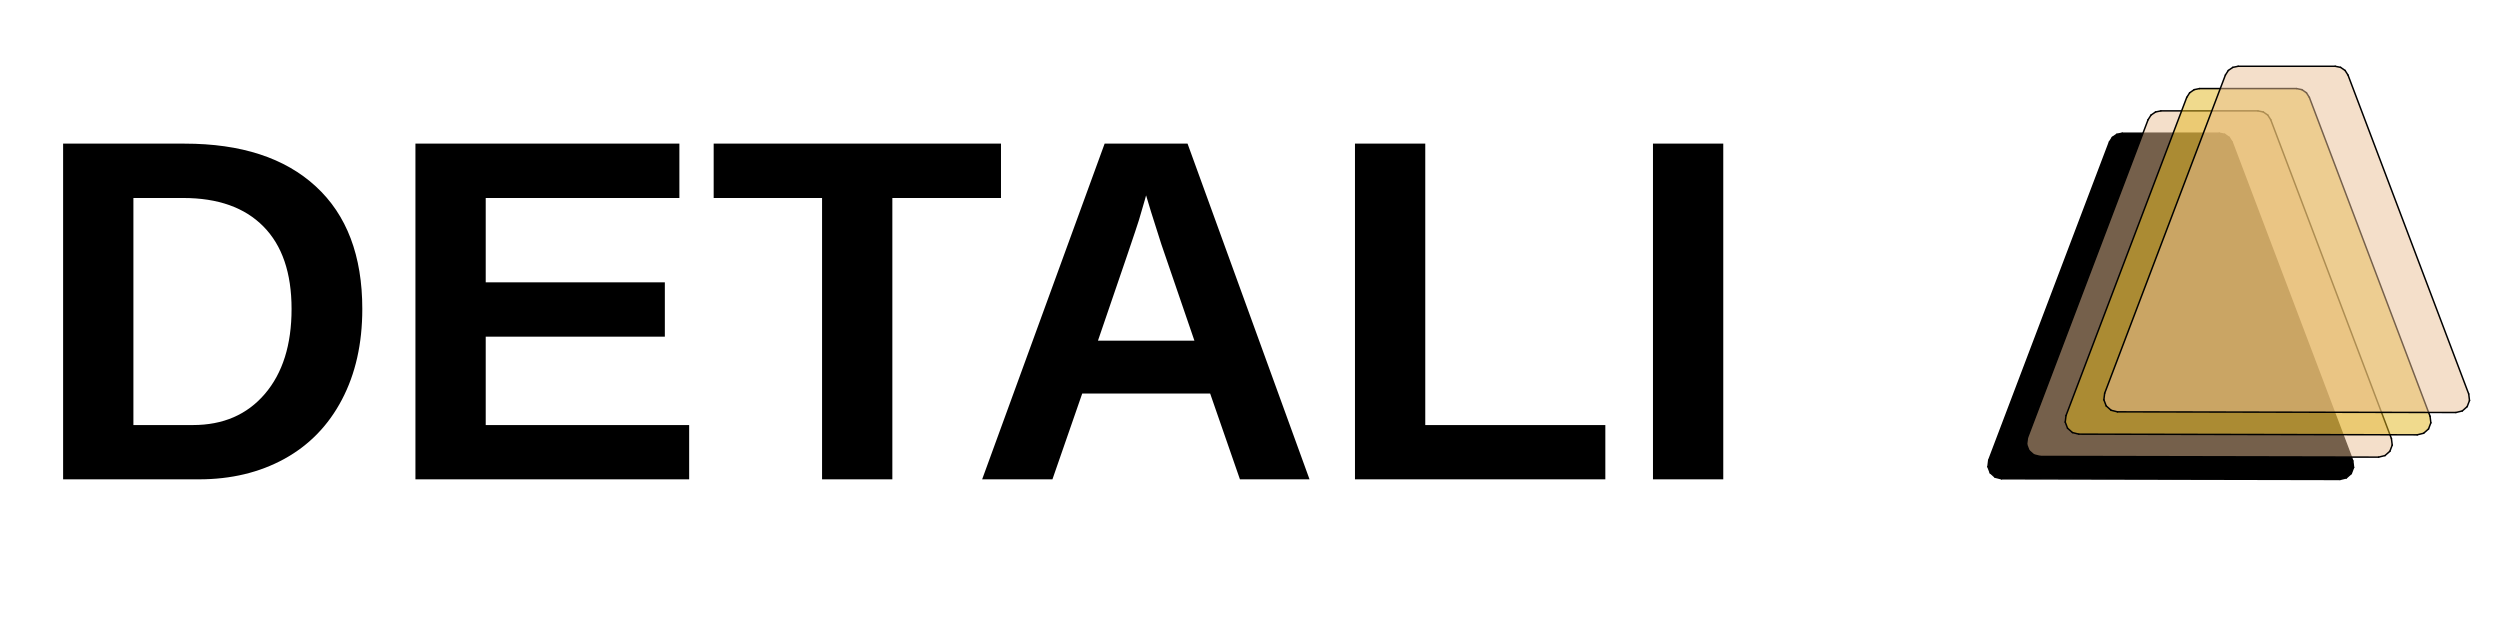
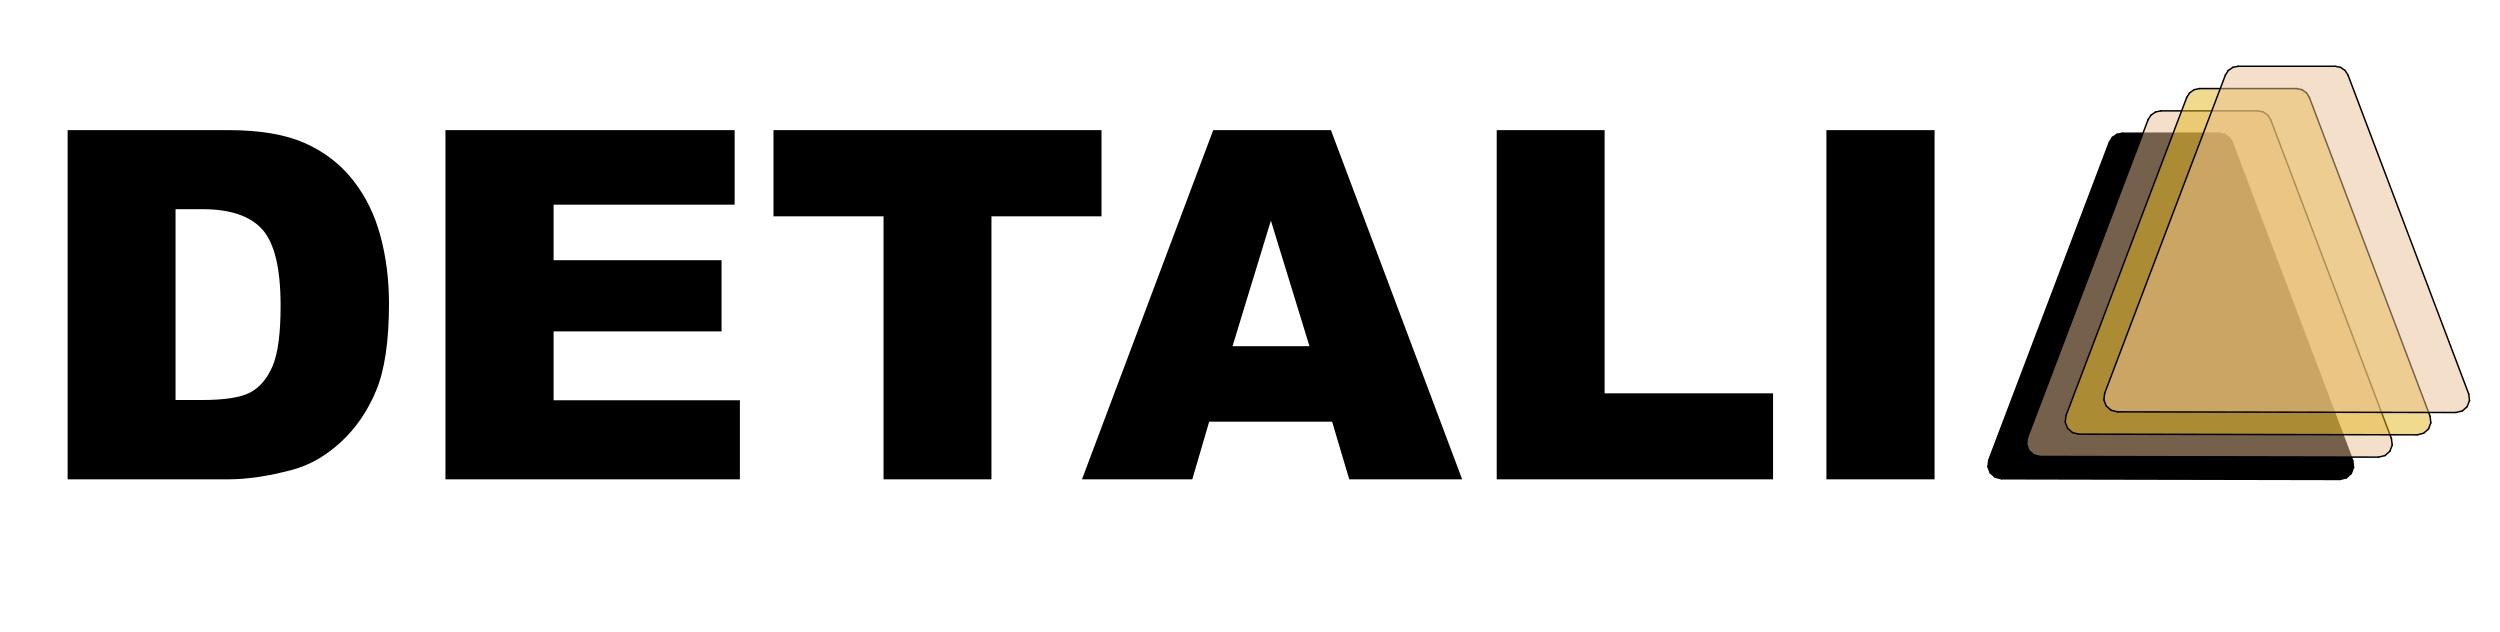
<svg xmlns="http://www.w3.org/2000/svg" viewBox="145.08 325.91 820.27 207.29" height="207.29" width="820.27" xml:space="preserve" id="svg2" version="1.1">
  <defs id="defs6">
    <clipPath id="clipPath26" clipPathUnits="userSpaceOnUse">
      <path style="clip-rule:evenodd" id="path24" d="M 4.586,19.403 H 292.453 V 205.669 H 4.586 V 19.403" />
    </clipPath>
    <clipPath id="clipPath348" clipPathUnits="userSpaceOnUse">
      <path style="clip-rule:evenodd" id="path346" d="M 5.019,205.128 V 20.128 H 292.019 V 205.128 H 5.019" />
    </clipPath>
  </defs>
  <g transform="matrix(1.333333,0,0,1.333333,0,1.65092e-5)" id="g10">
    <g id="g12">
      <g transform="scale(2.83465)" id="g14">
        <g id="g16">
          <g id="g18" />
          <g id="g20">
            <g clip-path="url(#clipPath26)" id="g22">
              <g id="g28">
                <g id="g30">
                  <g id="g32">
                    <g id="g34" />
                    <g id="g38">
                      <path id="path40" style="fill:#000000;fill-opacity:1;fill-rule:evenodd;stroke:none" d="m 212.14,127.793 -0.552,-0.137 -0.425,-0.377 -0.201,-0.532 0.069,-0.564 10.479,-27.623 0.254,-0.402 0.392,-0.27 0.466,-0.095 h 8.423 l 0.466,0.095 0.391,0.27 0.254,0.402 10.48,27.682 0.068,0.565 -0.203,0.532 -0.427,0.377 -0.553,0.135 -29.381,-0.059" />
                    </g>
                    <g id="g42">
                      <path id="path44" style="fill:none;stroke:#000000;stroke-width:0.13;stroke-linecap:round;stroke-linejoin:round;stroke-miterlimit:10;stroke-dasharray:none;stroke-opacity:1" d="m 212.14,127.793 -0.552,-0.137" />
                    </g>
                    <g id="g46">
                      <path id="path48" style="fill:none;stroke:#000000;stroke-width:0.13;stroke-linecap:round;stroke-linejoin:round;stroke-miterlimit:10;stroke-dasharray:none;stroke-opacity:1" d="m 211.588,127.656 -0.425,-0.377" />
                    </g>
                    <g id="g50">
                      <path id="path52" style="fill:none;stroke:#000000;stroke-width:0.13;stroke-linecap:round;stroke-linejoin:round;stroke-miterlimit:10;stroke-dasharray:none;stroke-opacity:1" d="m 211.163,127.279 -0.201,-0.532" />
                    </g>
                    <g id="g54">
                      <path id="path56" style="fill:none;stroke:#000000;stroke-width:0.13;stroke-linecap:round;stroke-linejoin:round;stroke-miterlimit:10;stroke-dasharray:none;stroke-opacity:1" d="m 210.962,126.747 0.069,-0.564" />
                    </g>
                    <g id="g58">
                      <path id="path60" style="fill:none;stroke:#000000;stroke-width:0.13;stroke-linecap:round;stroke-linejoin:round;stroke-miterlimit:10;stroke-dasharray:none;stroke-opacity:1" d="M 211.031,126.183 221.51,98.56" />
                    </g>
                    <g id="g62">
                      <path id="path64" style="fill:none;stroke:#000000;stroke-width:0.13;stroke-linecap:round;stroke-linejoin:round;stroke-miterlimit:10;stroke-dasharray:none;stroke-opacity:1" d="m 221.51,98.56 0.254,-0.402" />
                    </g>
                    <g id="g66">
                      <path id="path68" style="fill:none;stroke:#000000;stroke-width:0.13;stroke-linecap:round;stroke-linejoin:round;stroke-miterlimit:10;stroke-dasharray:none;stroke-opacity:1" d="m 221.764,98.159 0.392,-0.27" />
                    </g>
                    <g id="g70">
                      <path id="path72" style="fill:none;stroke:#000000;stroke-width:0.13;stroke-linecap:round;stroke-linejoin:round;stroke-miterlimit:10;stroke-dasharray:none;stroke-opacity:1" d="m 222.156,97.888 0.466,-0.095" />
                    </g>
                    <g id="g74">
                      <path id="path76" style="fill:none;stroke:#000000;stroke-width:0.13;stroke-linecap:round;stroke-linejoin:round;stroke-miterlimit:10;stroke-dasharray:none;stroke-opacity:1" d="m 222.622,97.793 h 8.423" />
                    </g>
                    <g id="g78">
                      <path id="path80" style="fill:none;stroke:#000000;stroke-width:0.13;stroke-linecap:round;stroke-linejoin:round;stroke-miterlimit:10;stroke-dasharray:none;stroke-opacity:1" d="m 231.045,97.793 0.466,0.095" />
                    </g>
                    <g id="g82">
                      <path id="path84" style="fill:none;stroke:#000000;stroke-width:0.13;stroke-linecap:round;stroke-linejoin:round;stroke-miterlimit:10;stroke-dasharray:none;stroke-opacity:1" d="m 231.511,97.888 0.391,0.27" />
                    </g>
                    <g id="g86">
                      <path id="path88" style="fill:none;stroke:#000000;stroke-width:0.13;stroke-linecap:round;stroke-linejoin:round;stroke-miterlimit:10;stroke-dasharray:none;stroke-opacity:1" d="m 231.902,98.159 0.254,0.402" />
                    </g>
                    <g id="g90">
                      <path id="path92" style="fill:none;stroke:#000000;stroke-width:0.13;stroke-linecap:round;stroke-linejoin:round;stroke-miterlimit:10;stroke-dasharray:none;stroke-opacity:1" d="m 232.156,98.561 10.48,27.682" />
                    </g>
                    <g id="g94">
                      <path id="path96" style="fill:none;stroke:#000000;stroke-width:0.13;stroke-linecap:round;stroke-linejoin:round;stroke-miterlimit:10;stroke-dasharray:none;stroke-opacity:1" d="m 242.636,126.243 0.068,0.565" />
                    </g>
                    <g id="g98">
                      <path id="path100" style="fill:none;stroke:#000000;stroke-width:0.13;stroke-linecap:round;stroke-linejoin:round;stroke-miterlimit:10;stroke-dasharray:none;stroke-opacity:1" d="m 242.704,126.808 -0.203,0.532" />
                    </g>
                    <g id="g102">
                      <path id="path104" style="fill:none;stroke:#000000;stroke-width:0.13;stroke-linecap:round;stroke-linejoin:round;stroke-miterlimit:10;stroke-dasharray:none;stroke-opacity:1" d="m 242.501,127.34 -0.427,0.377" />
                    </g>
                    <g id="g106">
                      <path id="path108" style="fill:none;stroke:#000000;stroke-width:0.13;stroke-linecap:round;stroke-linejoin:round;stroke-miterlimit:10;stroke-dasharray:none;stroke-opacity:1" d="m 242.074,127.717 -0.553,0.135" />
                    </g>
                    <g id="g110">
                      <path id="path112" style="fill:none;stroke:#000000;stroke-width:0.13;stroke-linecap:round;stroke-linejoin:round;stroke-miterlimit:10;stroke-dasharray:none;stroke-opacity:1" d="M 241.521,127.852 212.14,127.793" />
                    </g>
                    <g id="g114">
                      <path id="path116" style="fill:#e9bf96;fill-opacity:0.502;fill-rule:evenodd;stroke:none" d="m 215.494,125.856 -0.551,-0.137 -0.425,-0.377 -0.201,-0.532 0.068,-0.564 10.48,-27.623 0.254,-0.402 0.392,-0.27 0.465,-0.095 h 8.424 l 0.466,0.095 0.391,0.27 0.254,0.402 10.479,27.682 0.069,0.565 -0.203,0.532 -0.427,0.377 -0.553,0.135 -29.382,-0.059" />
                    </g>
                    <g id="g118">
                      <path id="path120" style="fill:none;stroke:#000000;stroke-width:0.13;stroke-linecap:round;stroke-linejoin:round;stroke-miterlimit:10;stroke-dasharray:none;stroke-opacity:1" d="m 215.494,125.856 -0.551,-0.137" />
                    </g>
                    <g id="g122">
                      <path id="path124" style="fill:none;stroke:#000000;stroke-width:0.13;stroke-linecap:round;stroke-linejoin:round;stroke-miterlimit:10;stroke-dasharray:none;stroke-opacity:1" d="m 214.943,125.719 -0.425,-0.377" />
                    </g>
                    <g id="g126">
                      <path id="path128" style="fill:none;stroke:#000000;stroke-width:0.13;stroke-linecap:round;stroke-linejoin:round;stroke-miterlimit:10;stroke-dasharray:none;stroke-opacity:1" d="m 214.518,125.342 -0.201,-0.532" />
                    </g>
                    <g id="g130">
                      <path id="path132" style="fill:none;stroke:#000000;stroke-width:0.13;stroke-linecap:round;stroke-linejoin:round;stroke-miterlimit:10;stroke-dasharray:none;stroke-opacity:1" d="m 214.317,124.81 0.068,-0.564" />
                    </g>
                    <g id="g134">
                      <path id="path136" style="fill:none;stroke:#000000;stroke-width:0.13;stroke-linecap:round;stroke-linejoin:round;stroke-miterlimit:10;stroke-dasharray:none;stroke-opacity:1" d="m 214.385,124.246 10.48,-27.623" />
                    </g>
                    <g id="g138">
                      <path id="path140" style="fill:none;stroke:#000000;stroke-width:0.13;stroke-linecap:round;stroke-linejoin:round;stroke-miterlimit:10;stroke-dasharray:none;stroke-opacity:1" d="m 224.865,96.623 0.254,-0.402" />
                    </g>
                    <g id="g142">
                      <path id="path144" style="fill:none;stroke:#000000;stroke-width:0.13;stroke-linecap:round;stroke-linejoin:round;stroke-miterlimit:10;stroke-dasharray:none;stroke-opacity:1" d="m 225.119,96.222 0.392,-0.27" />
                    </g>
                    <g id="g146">
                      <path id="path148" style="fill:none;stroke:#000000;stroke-width:0.13;stroke-linecap:round;stroke-linejoin:round;stroke-miterlimit:10;stroke-dasharray:none;stroke-opacity:1" d="m 225.511,95.951 0.465,-0.095" />
                    </g>
                    <g id="g150">
                      <path id="path152" style="fill:none;stroke:#000000;stroke-width:0.13;stroke-linecap:round;stroke-linejoin:round;stroke-miterlimit:10;stroke-dasharray:none;stroke-opacity:1" d="M 225.976,95.856 H 234.4" />
                    </g>
                    <g id="g154">
                      <path id="path156" style="fill:none;stroke:#000000;stroke-width:0.13;stroke-linecap:round;stroke-linejoin:round;stroke-miterlimit:10;stroke-dasharray:none;stroke-opacity:1" d="m 234.4,95.856 0.466,0.095" />
                    </g>
                    <g id="g158">
                      <path id="path160" style="fill:none;stroke:#000000;stroke-width:0.13;stroke-linecap:round;stroke-linejoin:round;stroke-miterlimit:10;stroke-dasharray:none;stroke-opacity:1" d="m 234.866,95.952 0.391,0.27" />
                    </g>
                    <g id="g162">
                      <path id="path164" style="fill:none;stroke:#000000;stroke-width:0.13;stroke-linecap:round;stroke-linejoin:round;stroke-miterlimit:10;stroke-dasharray:none;stroke-opacity:1" d="m 235.257,96.222 0.254,0.402" />
                    </g>
                    <g id="g166">
                      <path id="path168" style="fill:none;stroke:#000000;stroke-width:0.13;stroke-linecap:round;stroke-linejoin:round;stroke-miterlimit:10;stroke-dasharray:none;stroke-opacity:1" d="M 235.511,96.624 245.99,124.306" />
                    </g>
                    <g id="g170">
                      <path id="path172" style="fill:none;stroke:#000000;stroke-width:0.13;stroke-linecap:round;stroke-linejoin:round;stroke-miterlimit:10;stroke-dasharray:none;stroke-opacity:1" d="m 245.99,124.306 0.069,0.565" />
                    </g>
                    <g id="g174">
                      <path id="path176" style="fill:none;stroke:#000000;stroke-width:0.13;stroke-linecap:round;stroke-linejoin:round;stroke-miterlimit:10;stroke-dasharray:none;stroke-opacity:1" d="m 246.059,124.871 -0.203,0.532" />
                    </g>
                    <g id="g178">
                      <path id="path180" style="fill:none;stroke:#000000;stroke-width:0.13;stroke-linecap:round;stroke-linejoin:round;stroke-miterlimit:10;stroke-dasharray:none;stroke-opacity:1" d="m 245.856,125.403 -0.427,0.377" />
                    </g>
                    <g id="g182">
                      <path id="path184" style="fill:none;stroke:#000000;stroke-width:0.13;stroke-linecap:round;stroke-linejoin:round;stroke-miterlimit:10;stroke-dasharray:none;stroke-opacity:1" d="m 245.429,125.78 -0.553,0.135" />
                    </g>
                    <g id="g186">
                      <path id="path188" style="fill:none;stroke:#000000;stroke-width:0.13;stroke-linecap:round;stroke-linejoin:round;stroke-miterlimit:10;stroke-dasharray:none;stroke-opacity:1" d="m 244.876,125.915 -29.382,-0.059" />
                    </g>
                    <g id="g190">
                      <path id="path192" style="fill:#e2b61d;fill-opacity:0.502;fill-rule:evenodd;stroke:none" d="m 218.849,123.919 -0.551,-0.137 -0.425,-0.377 -0.201,-0.532 0.068,-0.564 10.48,-27.623 0.254,-0.402 0.391,-0.27 0.466,-0.095 h 8.424 l 0.466,0.095 0.391,0.27 0.254,0.402 10.479,27.682 0.068,0.565 -0.202,0.532 -0.427,0.377 -0.553,0.135 -29.382,-0.059" />
                    </g>
                    <g id="g194">
                      <path id="path196" style="fill:none;stroke:#000000;stroke-width:0.13;stroke-linecap:round;stroke-linejoin:round;stroke-miterlimit:10;stroke-dasharray:none;stroke-opacity:1" d="m 218.849,123.919 -0.551,-0.137" />
                    </g>
                    <g id="g198">
                      <path id="path200" style="fill:none;stroke:#000000;stroke-width:0.13;stroke-linecap:round;stroke-linejoin:round;stroke-miterlimit:10;stroke-dasharray:none;stroke-opacity:1" d="m 218.298,123.782 -0.425,-0.377" />
                    </g>
                    <g id="g202">
                      <path id="path204" style="fill:none;stroke:#000000;stroke-width:0.13;stroke-linecap:round;stroke-linejoin:round;stroke-miterlimit:10;stroke-dasharray:none;stroke-opacity:1" d="m 217.873,123.405 -0.201,-0.532" />
                    </g>
                    <g id="g206">
                      <path id="path208" style="fill:none;stroke:#000000;stroke-width:0.13;stroke-linecap:round;stroke-linejoin:round;stroke-miterlimit:10;stroke-dasharray:none;stroke-opacity:1" d="m 217.672,122.873 0.068,-0.564" />
                    </g>
                    <g id="g210">
                      <path id="path212" style="fill:none;stroke:#000000;stroke-width:0.13;stroke-linecap:round;stroke-linejoin:round;stroke-miterlimit:10;stroke-dasharray:none;stroke-opacity:1" d="M 217.74,122.309 228.22,94.686" />
                    </g>
                    <g id="g214">
                      <path id="path216" style="fill:none;stroke:#000000;stroke-width:0.13;stroke-linecap:round;stroke-linejoin:round;stroke-miterlimit:10;stroke-dasharray:none;stroke-opacity:1" d="m 228.22,94.686 0.254,-0.402" />
                    </g>
                    <g id="g218">
                      <path id="path220" style="fill:none;stroke:#000000;stroke-width:0.13;stroke-linecap:round;stroke-linejoin:round;stroke-miterlimit:10;stroke-dasharray:none;stroke-opacity:1" d="m 228.474,94.285 0.391,-0.27" />
                    </g>
                    <g id="g222">
                      <path id="path224" style="fill:none;stroke:#000000;stroke-width:0.13;stroke-linecap:round;stroke-linejoin:round;stroke-miterlimit:10;stroke-dasharray:none;stroke-opacity:1" d="m 228.865,94.014 0.466,-0.095" />
                    </g>
                    <g id="g226">
                      <path id="path228" style="fill:none;stroke:#000000;stroke-width:0.13;stroke-linecap:round;stroke-linejoin:round;stroke-miterlimit:10;stroke-dasharray:none;stroke-opacity:1" d="m 229.331,93.919 h 8.424" />
                    </g>
                    <g id="g230">
                      <path id="path232" style="fill:none;stroke:#000000;stroke-width:0.13;stroke-linecap:round;stroke-linejoin:round;stroke-miterlimit:10;stroke-dasharray:none;stroke-opacity:1" d="m 237.755,93.919 0.466,0.095" />
                    </g>
                    <g id="g234">
                      <path id="path236" style="fill:none;stroke:#000000;stroke-width:0.13;stroke-linecap:round;stroke-linejoin:round;stroke-miterlimit:10;stroke-dasharray:none;stroke-opacity:1" d="m 238.221,94.015 0.391,0.27" />
                    </g>
                    <g id="g238">
                      <path id="path240" style="fill:none;stroke:#000000;stroke-width:0.13;stroke-linecap:round;stroke-linejoin:round;stroke-miterlimit:10;stroke-dasharray:none;stroke-opacity:1" d="m 238.612,94.285 0.254,0.402" />
                    </g>
                    <g id="g242">
                      <path id="path244" style="fill:none;stroke:#000000;stroke-width:0.13;stroke-linecap:round;stroke-linejoin:round;stroke-miterlimit:10;stroke-dasharray:none;stroke-opacity:1" d="m 238.866,94.687 10.479,27.682" />
                    </g>
                    <g id="g246">
                      <path id="path248" style="fill:none;stroke:#000000;stroke-width:0.13;stroke-linecap:round;stroke-linejoin:round;stroke-miterlimit:10;stroke-dasharray:none;stroke-opacity:1" d="m 249.345,122.369 0.068,0.565" />
                    </g>
                    <g id="g250">
                      <path id="path252" style="fill:none;stroke:#000000;stroke-width:0.13;stroke-linecap:round;stroke-linejoin:round;stroke-miterlimit:10;stroke-dasharray:none;stroke-opacity:1" d="m 249.413,122.934 -0.202,0.532" />
                    </g>
                    <g id="g254">
                      <path id="path256" style="fill:none;stroke:#000000;stroke-width:0.13;stroke-linecap:round;stroke-linejoin:round;stroke-miterlimit:10;stroke-dasharray:none;stroke-opacity:1" d="m 249.211,123.466 -0.427,0.377" />
                    </g>
                    <g id="g258">
                      <path id="path260" style="fill:none;stroke:#000000;stroke-width:0.13;stroke-linecap:round;stroke-linejoin:round;stroke-miterlimit:10;stroke-dasharray:none;stroke-opacity:1" d="m 248.784,123.843 -0.553,0.135" />
                    </g>
                    <g id="g262">
                      <path id="path264" style="fill:none;stroke:#000000;stroke-width:0.13;stroke-linecap:round;stroke-linejoin:round;stroke-miterlimit:10;stroke-dasharray:none;stroke-opacity:1" d="m 248.231,123.978 -29.382,-0.059" />
                    </g>
                    <g id="g266">
                      <path id="path268" style="fill:#e9bf96;fill-opacity:0.502;fill-rule:evenodd;stroke:none" d="m 222.204,121.982 -0.551,-0.137 -0.425,-0.377 -0.202,-0.532 0.069,-0.564 10.48,-27.622 0.254,-0.402 0.391,-0.27 0.466,-0.095 h 8.423 l 0.467,0.095 0.391,0.27 0.254,0.402 10.479,27.682 0.068,0.565 -0.202,0.532 -0.427,0.377 -0.553,0.135 -29.382,-0.059" />
                    </g>
                    <g id="g270">
                      <path id="path272" style="fill:none;stroke:#000000;stroke-width:0.13;stroke-linecap:round;stroke-linejoin:round;stroke-miterlimit:10;stroke-dasharray:none;stroke-opacity:1" d="m 222.204,121.982 -0.551,-0.137" />
                    </g>
                    <g id="g274">
                      <path id="path276" style="fill:none;stroke:#000000;stroke-width:0.13;stroke-linecap:round;stroke-linejoin:round;stroke-miterlimit:10;stroke-dasharray:none;stroke-opacity:1" d="m 221.653,121.845 -0.425,-0.377" />
                    </g>
                    <g id="g278">
                      <path id="path280" style="fill:none;stroke:#000000;stroke-width:0.13;stroke-linecap:round;stroke-linejoin:round;stroke-miterlimit:10;stroke-dasharray:none;stroke-opacity:1" d="m 221.228,121.468 -0.202,-0.532" />
                    </g>
                    <g id="g282">
                      <path id="path284" style="fill:none;stroke:#000000;stroke-width:0.13;stroke-linecap:round;stroke-linejoin:round;stroke-miterlimit:10;stroke-dasharray:none;stroke-opacity:1" d="m 221.026,120.936 0.069,-0.564" />
                    </g>
                    <g id="g286">
                      <path id="path288" style="fill:none;stroke:#000000;stroke-width:0.13;stroke-linecap:round;stroke-linejoin:round;stroke-miterlimit:10;stroke-dasharray:none;stroke-opacity:1" d="m 221.095,120.372 10.48,-27.622" />
                    </g>
                    <g id="g290">
                      <path id="path292" style="fill:none;stroke:#000000;stroke-width:0.13;stroke-linecap:round;stroke-linejoin:round;stroke-miterlimit:10;stroke-dasharray:none;stroke-opacity:1" d="m 231.575,92.749 0.254,-0.402" />
                    </g>
                    <g id="g294">
                      <path id="path296" style="fill:none;stroke:#000000;stroke-width:0.13;stroke-linecap:round;stroke-linejoin:round;stroke-miterlimit:10;stroke-dasharray:none;stroke-opacity:1" d="m 231.829,92.348 0.391,-0.27" />
                    </g>
                    <g id="g298">
                      <path id="path300" style="fill:none;stroke:#000000;stroke-width:0.13;stroke-linecap:round;stroke-linejoin:round;stroke-miterlimit:10;stroke-dasharray:none;stroke-opacity:1" d="m 232.22,92.078 0.466,-0.095" />
                    </g>
                    <g id="g302">
                      <path id="path304" style="fill:none;stroke:#000000;stroke-width:0.13;stroke-linecap:round;stroke-linejoin:round;stroke-miterlimit:10;stroke-dasharray:none;stroke-opacity:1" d="m 232.686,91.983 h 8.423" />
                    </g>
                    <g id="g306">
                      <path id="path308" style="fill:none;stroke:#000000;stroke-width:0.13;stroke-linecap:round;stroke-linejoin:round;stroke-miterlimit:10;stroke-dasharray:none;stroke-opacity:1" d="m 241.109,91.983 0.467,0.095" />
                    </g>
                    <g id="g310">
                      <path id="path312" style="fill:none;stroke:#000000;stroke-width:0.13;stroke-linecap:round;stroke-linejoin:round;stroke-miterlimit:10;stroke-dasharray:none;stroke-opacity:1" d="m 241.576,92.078 0.391,0.27" />
                    </g>
                    <g id="g314">
                      <path id="path316" style="fill:none;stroke:#000000;stroke-width:0.13;stroke-linecap:round;stroke-linejoin:round;stroke-miterlimit:10;stroke-dasharray:none;stroke-opacity:1" d="m 241.967,92.348 0.254,0.402" />
                    </g>
                    <g id="g318">
                      <path id="path320" style="fill:none;stroke:#000000;stroke-width:0.13;stroke-linecap:round;stroke-linejoin:round;stroke-miterlimit:10;stroke-dasharray:none;stroke-opacity:1" d="M 242.221,92.75 252.7,120.432" />
                    </g>
                    <g id="g322">
                      <path id="path324" style="fill:none;stroke:#000000;stroke-width:0.13;stroke-linecap:round;stroke-linejoin:round;stroke-miterlimit:10;stroke-dasharray:none;stroke-opacity:1" d="m 252.7,120.432 0.068,0.565" />
                    </g>
                    <g id="g326">
                      <path id="path328" style="fill:none;stroke:#000000;stroke-width:0.13;stroke-linecap:round;stroke-linejoin:round;stroke-miterlimit:10;stroke-dasharray:none;stroke-opacity:1" d="m 252.768,120.997 -0.202,0.532" />
                    </g>
                    <g id="g330">
                      <path id="path332" style="fill:none;stroke:#000000;stroke-width:0.13;stroke-linecap:round;stroke-linejoin:round;stroke-miterlimit:10;stroke-dasharray:none;stroke-opacity:1" d="m 252.566,121.529 -0.427,0.377" />
                    </g>
                    <g id="g334">
                      <path id="path336" style="fill:none;stroke:#000000;stroke-width:0.13;stroke-linecap:round;stroke-linejoin:round;stroke-miterlimit:10;stroke-dasharray:none;stroke-opacity:1" d="m 252.139,121.906 -0.553,0.135" />
                    </g>
                    <g id="g338">
                      <path id="path340" style="fill:none;stroke:#000000;stroke-width:0.13;stroke-linecap:round;stroke-linejoin:round;stroke-miterlimit:10;stroke-dasharray:none;stroke-opacity:1" d="m 251.586,122.041 -29.382,-0.059" />
                    </g>
                    <g id="g342">
                      <g clip-path="url(#clipPath348)" id="g344">
                        <g transform="scale(0.352778)" id="g350">
                          <g id="g352">
-                             <text id="text356" style="font-variant:normal;font-weight:900;font-size:120.056px;font-family:Arial;-inkscape-font-specification:Arial-Black;writing-mode:lr-tb;fill:#000000;fill-opacity:1;fill-rule:nonzero;stroke:none" transform="translate(116.309,362.387)">
-                               <tspan id="tspan354" y="0" x="0 92.049 177.374 262.699 354.748 433.47">DETALI</tspan>
-                             </text>
+                             <path id="text356" transform="translate(116.309,362.387)" style="fill:#000000;fill-opacity:1;fill-rule:nonzero;stroke:none" d="M9.145 0L9.145-85.939L48.597-85.939Q60.263-85.939 67.444-82.773Q74.625-79.607 79.314-73.687Q84.004-67.766 86.114-59.911Q88.225-52.056 88.225-43.262Q88.225-29.486 85.088-21.895Q81.952-14.303 76.383-9.174Q70.814-4.045 64.425-2.345Q55.69 0 48.597 0L9.145 0M42.324-66.476L35.7-66.476L35.7-19.521L42.207-19.521Q50.531-19.521 54.049-21.367Q57.566-23.214 59.559-27.816Q61.552-32.417 61.552-42.735Q61.552-56.394 57.097-61.435Q52.642-66.476 42.324-66.476M102.118 0L102.118-85.939L173.284-85.939L173.284-67.59L128.732-67.59L128.732-53.931L170.06-53.931L170.06-36.404L128.732-36.404L128.732-19.462L174.574-19.462L174.574 0L102.118 0M182.839-64.718L182.839-85.939L263.56-85.939L263.56-64.718L236.477-64.718L236.477 0L209.922 0L209.922-64.718L182.839-64.718M324.526 0L320.306-14.186L290.057-14.186L285.895 0L258.753 0L291.054-85.939L320.013-85.939L352.313 0L324.526 0M295.802-32.769L314.737-32.769L305.24-63.663L295.802-32.769M360.813 0L360.813-85.939L387.368-85.939L387.368-21.162L428.813-21.162L428.813 0L360.813 0M441.944 0L441.944-85.939L468.558-85.939L468.558 0" />
                          </g>
                        </g>
                      </g>
                    </g>
                  </g>
                </g>
                <g id="g358" />
                <g id="g362" />
                <g id="g366" />
                <g id="g370" />
              </g>
            </g>
          </g>
        </g>
      </g>
    </g>
  </g>
</svg>
